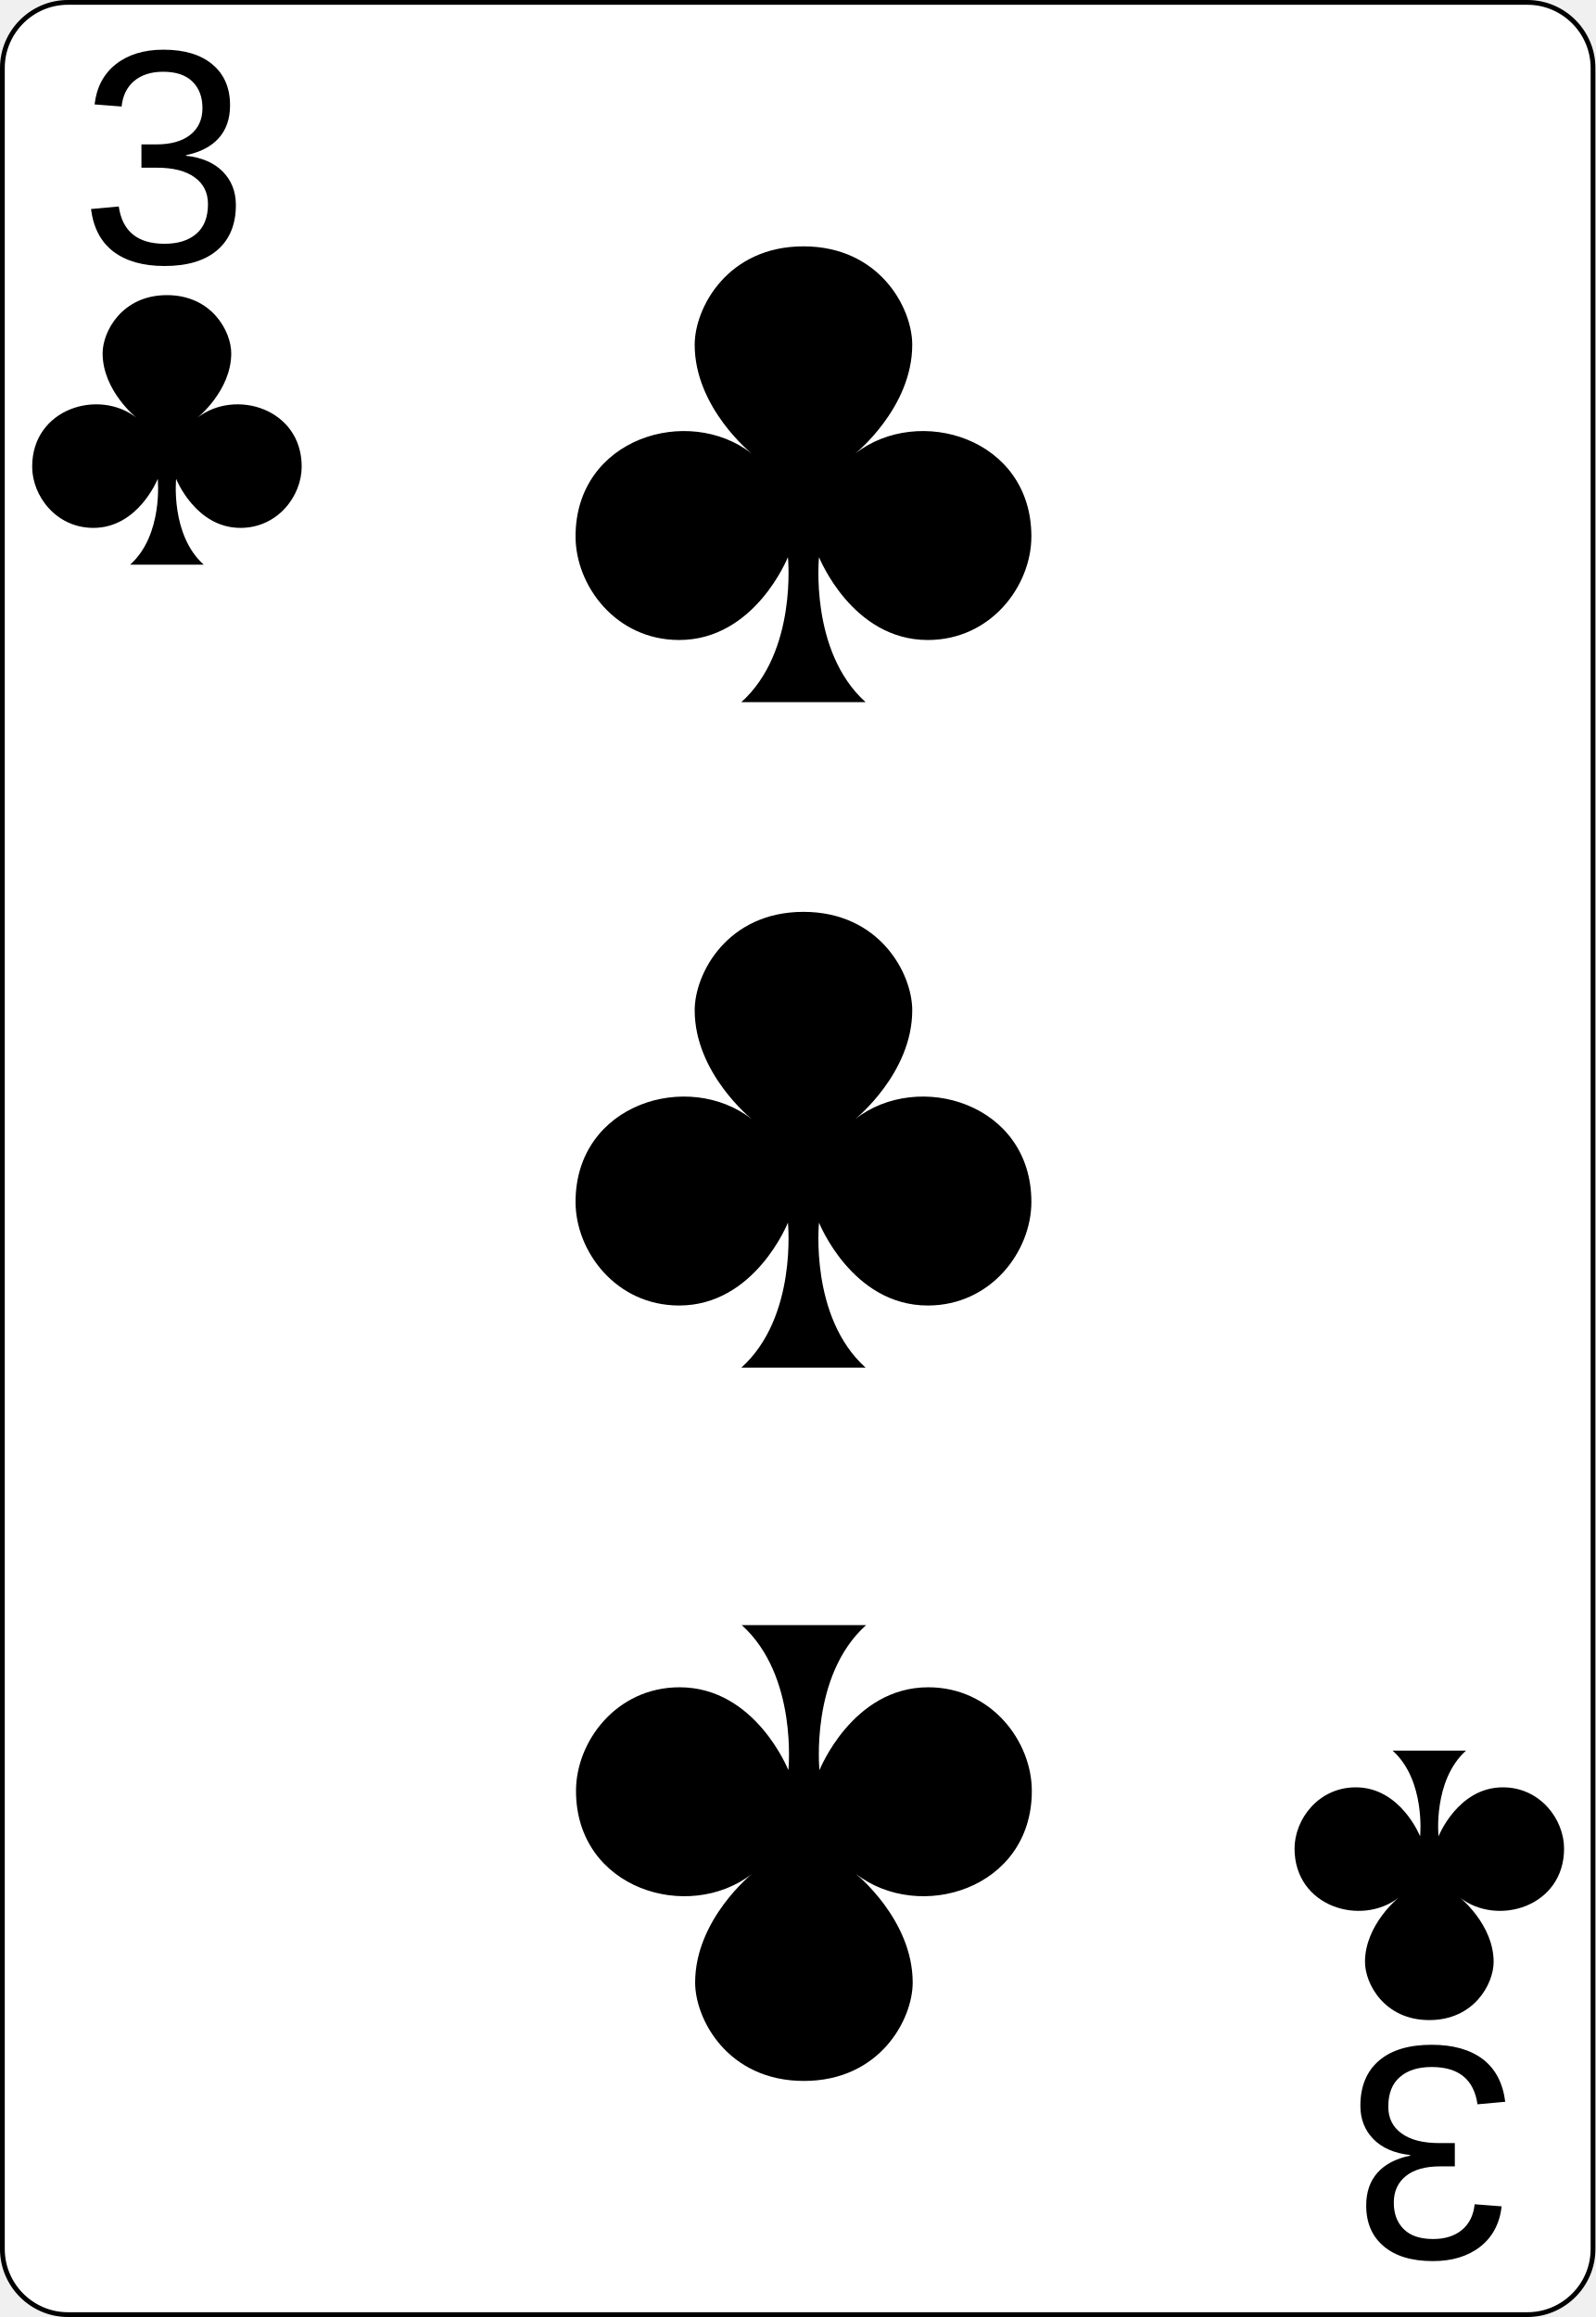
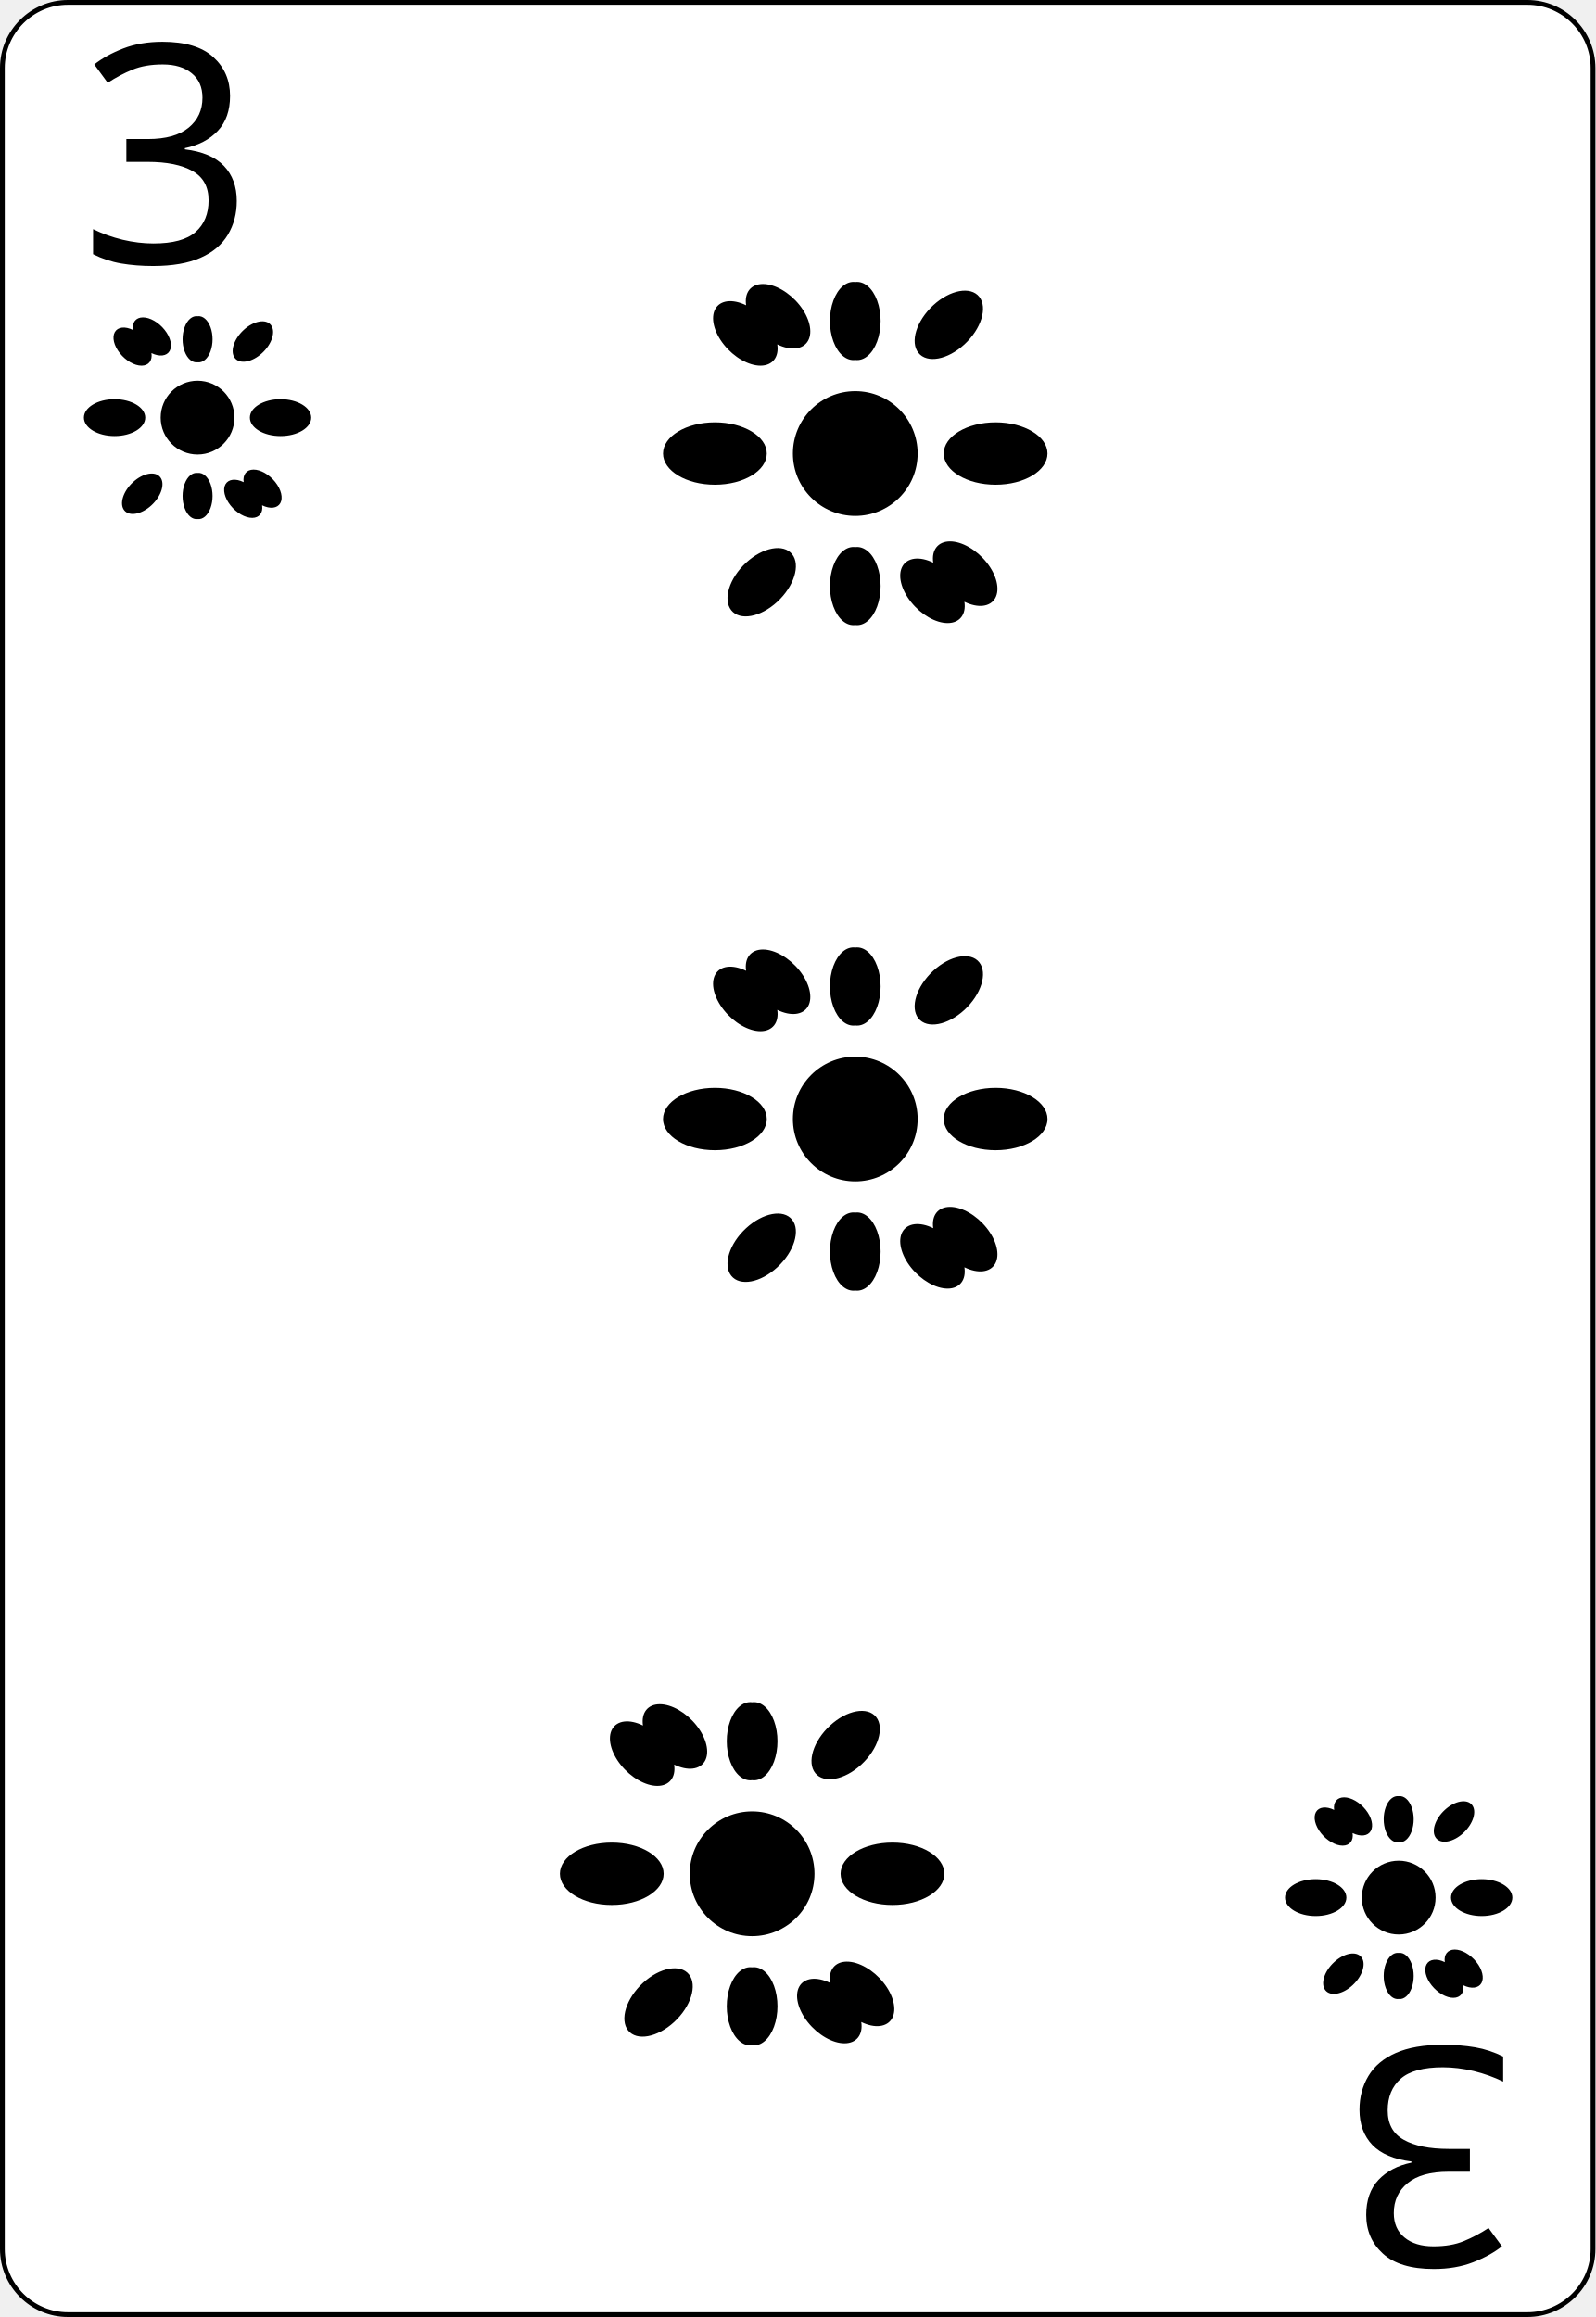
<svg xmlns="http://www.w3.org/2000/svg" xmlns:xlink="http://www.w3.org/1999/xlink" width="167.087pt" height="242.667pt" viewBox="0 0 167.087 242.667" xml:space="preserve" id="svg2" version="1.1">
  <defs id="defs41">
    <radialGradient xlink:href="#linearGradient2984" id="radialGradient3760" cx="48.231" cy="18.138" fx="48.231" fy="18.138" r="9.5" gradientUnits="userSpaceOnUse" gradientTransform="matrix(-1.560526,0.01828294,-0.02684055,-2.290953,123.9838,58.80911)" />
    <linearGradient id="linearGradient2984">
      <stop style="stop-color:#000000;stop-opacity:1;" offset="0" id="stop2986" />
      <stop style="stop-color:#000000;stop-opacity:0.656;" offset="1" id="stop2988" />
    </linearGradient>
    <radialGradient xlink:href="#linearGradient3784" id="radialGradient3792" cx="171.487" cy="511.223" fx="171.487" fy="511.223" r="81.903" gradientTransform="matrix(1.152989,-0.6739155,0.3948202,0.6754904,-233.6326,270.4008)" gradientUnits="userSpaceOnUse" />
    <linearGradient id="linearGradient3784">
      <stop style="stop-color:#ffffff;stop-opacity:0.534;" offset="0" id="stop3786" />
      <stop style="stop-color:#000000;stop-opacity:0;" offset="1" id="stop3788" />
    </linearGradient>
    <radialGradient r="81.903" fy="511.223" fx="171.487" cy="511.223" cx="171.487" gradientTransform="matrix(1.152989,-0.6739155,0.3948202,0.6754904,-233.6326,270.4008)" gradientUnits="userSpaceOnUse" id="radialGradient3855" xlink:href="#linearGradient3784-4" />
    <linearGradient id="linearGradient3784-4">
      <stop style="stop-color:#ffffff;stop-opacity:0.519;" offset="0" id="stop3786-8" />
      <stop style="stop-color:#000000;stop-opacity:0;" offset="1" id="stop3788-6" />
    </linearGradient>
    <radialGradient r="81.903" fy="461.841" fx="181.694" cy="461.841" cx="181.694" gradientTransform="matrix(1.152989,-0.6739155,0.3948202,0.6754904,-233.6326,270.4008)" gradientUnits="userSpaceOnUse" id="radialGradient3916" xlink:href="#linearGradient3784-3" />
    <linearGradient id="linearGradient3784-3">
      <stop style="stop-color:#ffffff;stop-opacity:0.702;" offset="0" id="stop3786-86" />
      <stop style="stop-color:#000000;stop-opacity:0;" offset="1" id="stop3788-2" />
    </linearGradient>
  </defs>
  <g id="Layer_x0020_1" style="fill-rule:nonzero;clip-rule:nonzero;stroke:#000000;stroke-miterlimit:4;">
    <path style="fill:#FFFFFF;stroke-width:0.5;" d="M166.837,235.548c0,3.777-3.087,6.869-6.871,6.869H7.111c-3.775,0-6.861-3.092-6.861-6.869V7.12C0.25,3.343,3.336,0.25,7.111,0.25h152.855    c3.784,0,6.871,3.093,6.871,6.87v228.428z" id="path5" />
    <g style="stroke:none;" id="g7">
      <g id="g9">
				
			</g>
    </g>
    <g id="g15">
			
		</g>
    <g id="g19">
			
		</g>
    <g style="stroke:none;" id="g23">
      <g id="g25">
				
			</g>
    </g>
    <g style="stroke:none;" id="g31">
      <g id="g33">
				
			</g>
    </g>
  </g>
-   <text xml:space="preserve" style="font-size:32px;font-style:normal;font-weight:normal;line-height:125%;letter-spacing:0px;word-spacing:0px;fill:#000000;fill-opacity:1;stroke:none;font-family:Bitstream Vera Sans" x="8.311" y="27.548" id="text3788">
-     <tspan id="tspan3790" x="8.311" y="27.548" style="font-style:normal;font-variant:normal;font-weight:normal;font-stretch:normal;font-family:Arial;-inkscape-font-specification:Arial">3</tspan>
+   <text xml:space="preserve" style="font-size:32px;font-style:normal;font-weight:normal;line-height:125%;letter-spacing:0px;word-spacing:0px;fill:#000000;fill-opacity:1;stroke:none;font-family:'Oswald', sans-serif" x="8.311" y="27.548" id="text3788">
+     <tspan id="tspan3790" x="8.311" y="27.548" style="font-style:normal;font-variant:normal;font-weight:normal;font-stretch:normal;font-family:'Oswald', sans-serif;-inkscape-font-specification:'Oswald'">3</tspan>
  </text>
  <g transform="matrix(1.485651,0,0,1.485651,-54.02466,10.01807)" id="layer1-1-4">
-     <path id="cl-9" d="m 50.291,22.698 c 0,0 2.375,-1.9 2.375,-4.534 0,-1.542 -1.369,-4.102 -4.534,-4.102 -3.165,0 -4.534,2.561 -4.534,4.102 0,2.634 2.375,4.534 2.375,4.534 -2.638,-2.055 -7.341,-0.652 -7.341,3.455 0,2.056 1.68,4.318 4.318,4.318 3.165,0 4.534,-3.455 4.534,-3.455 0,0 0.402,3.938 -1.943,6.046 h 5.182 c -2.345,-2.107 -1.943,-6.046 -1.943,-6.046 0,0 1.369,3.455 4.534,3.455 2.639,0 4.318,-2.263 4.318,-4.318 0,-4.107 -4.703,-5.51 -7.341,-3.455 z" style="fill:#000000" />
+     <path id="cl-9" d="       M 50.291,20.098 A 2.6,2.6 0 1,1 50.291,25.298 A 2.6,2.6 0 1,1 50.291,20.098 z       M 50.291,15.548 A 0.98,1.63 0 1,1 50.291,18.798 A 0.98,1.63 0 1,1 50.291,15.548 z       M 53.541,16.518 A 0.98,1.63 45 1,1 54.841,18.148 A 0.98,1.63 45 1,1 53.541,16.518 z       M 56.141,21.398 A 1.63,0.98 0 1,1 56.141,23.998 A 1.63,0.98 0 1,1 56.141,21.398 z       M 53.541,27.248 A 0.98,1.63 -45 1,1 54.841,28.878 A 0.98,1.63 -45 1,1 53.541,27.248 z       M 50.291,26.598 A 0.98,1.63 0 1,1 50.291,29.848 A 0.98,1.63 0 1,1 50.291,26.598 z       M 45.741,27.248 A 0.98,1.63 45 1,1 47.041,28.878 A 0.98,1.63 45 1,1 45.741,27.248 z       M 44.441,21.398 A 1.63,0.98 0 1,1 44.441,23.998 A 1.63,0.98 0 1,1 44.441,21.398 z       M 45.741,16.518 A 0.98,1.63 -45 1,1 47.041,18.148 A 0.98,1.63 -45 1,1 45.741,16.518 z" style="fill:#000000" />
  </g>
-   <text xml:space="preserve" style="font-size:32px;font-style:normal;font-weight:normal;line-height:125%;letter-spacing:0px;word-spacing:0px;fill:#000000;fill-opacity:1;stroke:none;font-family:Bitstream Vera Sans" x="-158.864" y="-214.467" id="text3788-8" transform="scale(-1,-1)">
-     <tspan id="tspan3790-7" x="-158.864" y="-214.467" style="font-style:normal;font-variant:normal;font-weight:normal;font-stretch:normal;font-family:Arial;-inkscape-font-specification:Arial">3</tspan>
+   <text xml:space="preserve" style="font-size:32px;font-style:normal;font-weight:normal;line-height:125%;letter-spacing:0px;word-spacing:0px;fill:#000000;fill-opacity:1;stroke:none;font-family:'Oswald', sans-serif" x="-158.864" y="-214.467" id="text3788-8" transform="scale(-1,-1)">
+     <tspan id="tspan3790-7" x="-158.864" y="-214.467" style="font-style:normal;font-variant:normal;font-weight:normal;font-stretch:normal;font-family:'Oswald', sans-serif;-inkscape-font-specification:'Oswald'">3</tspan>
  </text>
  <g transform="matrix(-1.485651,0,0,-1.485651,221.1992,232.4618)" id="layer1-1-4-1">
-     <path id="cl-9-7" d="m 50.291,22.698 c 0,0 2.375,-1.9 2.375,-4.534 0,-1.542 -1.369,-4.102 -4.534,-4.102 -3.165,0 -4.534,2.561 -4.534,4.102 0,2.634 2.375,4.534 2.375,4.534 -2.638,-2.055 -7.341,-0.652 -7.341,3.455 0,2.056 1.68,4.318 4.318,4.318 3.165,0 4.534,-3.455 4.534,-3.455 0,0 0.402,3.938 -1.943,6.046 h 5.182 c -2.345,-2.107 -1.943,-6.046 -1.943,-6.046 0,0 1.369,3.455 4.534,3.455 2.639,0 4.318,-2.263 4.318,-4.318 0,-4.107 -4.703,-5.51 -7.341,-3.455 z" style="fill:#000000" />
+     <path id="cl-9-7" d="       M 50.291,20.098 A 2.6,2.6 0 1,1 50.291,25.298 A 2.6,2.6 0 1,1 50.291,20.098 z       M 50.291,15.548 A 0.98,1.63 0 1,1 50.291,18.798 A 0.98,1.63 0 1,1 50.291,15.548 z       M 53.541,16.518 A 0.98,1.63 45 1,1 54.841,18.148 A 0.98,1.63 45 1,1 53.541,16.518 z       M 56.141,21.398 A 1.63,0.98 0 1,1 56.141,23.998 A 1.63,0.98 0 1,1 56.141,21.398 z       M 53.541,27.248 A 0.98,1.63 -45 1,1 54.841,28.878 A 0.98,1.63 -45 1,1 53.541,27.248 z       M 50.291,26.598 A 0.98,1.63 0 1,1 50.291,29.848 A 0.98,1.63 0 1,1 50.291,26.598 z       M 45.741,27.248 A 0.98,1.63 45 1,1 47.041,28.878 A 0.98,1.63 45 1,1 45.741,27.248 z       M 44.441,21.398 A 1.63,0.98 0 1,1 44.441,23.998 A 1.63,0.98 0 1,1 44.441,21.398 z       M 45.741,16.518 A 0.98,1.63 -45 1,1 47.041,18.148 A 0.98,1.63 -45 1,1 45.741,16.518 z" style="fill:#000000" />
  </g>
  <g transform="matrix(2.512578,0,0,2.512578,-36.78839,-9.531116)" id="layer1-1-4-8">
-     <path id="cl-9-8" d="m 50.291,22.698 c 0,0 2.375,-1.9 2.375,-4.534 0,-1.542 -1.369,-4.102 -4.534,-4.102 -3.165,0 -4.534,2.561 -4.534,4.102 0,2.634 2.375,4.534 2.375,4.534 -2.638,-2.055 -7.341,-0.652 -7.341,3.455 0,2.056 1.68,4.318 4.318,4.318 3.165,0 4.534,-3.455 4.534,-3.455 0,0 0.402,3.938 -1.943,6.046 h 5.182 c -2.345,-2.107 -1.943,-6.046 -1.943,-6.046 0,0 1.369,3.455 4.534,3.455 2.639,0 4.318,-2.263 4.318,-4.318 0,-4.107 -4.703,-5.51 -7.341,-3.455 z" style="fill:#000000" />
+     <path id="cl-9-8" d="       M 50.291,20.098 A 2.6,2.6 0 1,1 50.291,25.298 A 2.6,2.6 0 1,1 50.291,20.098 z       M 50.291,15.548 A 0.98,1.63 0 1,1 50.291,18.798 A 0.98,1.63 0 1,1 50.291,15.548 z       M 53.541,16.518 A 0.98,1.63 45 1,1 54.841,18.148 A 0.98,1.63 45 1,1 53.541,16.518 z       M 56.141,21.398 A 1.63,0.98 0 1,1 56.141,23.998 A 1.63,0.98 0 1,1 56.141,21.398 z       M 53.541,27.248 A 0.98,1.63 -45 1,1 54.841,28.878 A 0.98,1.63 -45 1,1 53.541,27.248 z       M 50.291,26.598 A 0.98,1.63 0 1,1 50.291,29.848 A 0.98,1.63 0 1,1 50.291,26.598 z       M 45.741,27.248 A 0.98,1.63 45 1,1 47.041,28.878 A 0.98,1.63 45 1,1 45.741,27.248 z       M 44.441,21.398 A 1.63,0.98 0 1,1 44.441,23.998 A 1.63,0.98 0 1,1 44.441,21.398 z       M 45.741,16.518 A 0.98,1.63 -45 1,1 47.041,18.148 A 0.98,1.63 -45 1,1 45.741,16.518 z" style="fill:#000000" />
  </g>
  <g transform="matrix(-2.512578,0,0,-2.512578,205.1295,253.2751)" id="layer1-1-4-8-0">
-     <path id="cl-9-8-6" d="m 50.291,22.698 c 0,0 2.375,-1.9 2.375,-4.534 0,-1.542 -1.369,-4.102 -4.534,-4.102 -3.165,0 -4.534,2.561 -4.534,4.102 0,2.634 2.375,4.534 2.375,4.534 -2.638,-2.055 -7.341,-0.652 -7.341,3.455 0,2.056 1.68,4.318 4.318,4.318 3.165,0 4.534,-3.455 4.534,-3.455 0,0 0.402,3.938 -1.943,6.046 h 5.182 c -2.345,-2.107 -1.943,-6.046 -1.943,-6.046 0,0 1.369,3.455 4.534,3.455 2.639,0 4.318,-2.263 4.318,-4.318 0,-4.107 -4.703,-5.51 -7.341,-3.455 z" style="fill:#000000" />
+     <path id="cl-9-8-6" d="       M 50.291,20.098 A 2.6,2.6 0 1,1 50.291,25.298 A 2.6,2.6 0 1,1 50.291,20.098 z       M 50.291,15.548 A 0.98,1.63 0 1,1 50.291,18.798 A 0.98,1.63 0 1,1 50.291,15.548 z       M 53.541,16.518 A 0.98,1.63 45 1,1 54.841,18.148 A 0.98,1.63 45 1,1 53.541,16.518 z       M 56.141,21.398 A 1.63,0.98 0 1,1 56.141,23.998 A 1.63,0.98 0 1,1 56.141,21.398 z       M 53.541,27.248 A 0.98,1.63 -45 1,1 54.841,28.878 A 0.98,1.63 -45 1,1 53.541,27.248 z       M 50.291,26.598 A 0.98,1.63 0 1,1 50.291,29.848 A 0.98,1.63 0 1,1 50.291,26.598 z       M 45.741,27.248 A 0.98,1.63 45 1,1 47.041,28.878 A 0.98,1.63 45 1,1 45.741,27.248 z       M 44.441,21.398 A 1.63,0.98 0 1,1 44.441,23.998 A 1.63,0.98 0 1,1 44.441,21.398 z       M 45.741,16.518 A 0.98,1.63 -45 1,1 47.041,18.148 A 0.98,1.63 -45 1,1 45.741,16.518 z" style="fill:#000000" />
  </g>
  <g transform="matrix(2.512578,0,0,2.512578,-36.78839,60.16968)" id="layer1-1-4-8-2">
-     <path id="cl-9-8-0" d="m 50.291,22.698 c 0,0 2.375,-1.9 2.375,-4.534 0,-1.542 -1.369,-4.102 -4.534,-4.102 -3.165,0 -4.534,2.561 -4.534,4.102 0,2.634 2.375,4.534 2.375,4.534 -2.638,-2.055 -7.341,-0.652 -7.341,3.455 0,2.056 1.68,4.318 4.318,4.318 3.165,0 4.534,-3.455 4.534,-3.455 0,0 0.402,3.938 -1.943,6.046 h 5.182 c -2.345,-2.107 -1.943,-6.046 -1.943,-6.046 0,0 1.369,3.455 4.534,3.455 2.639,0 4.318,-2.263 4.318,-4.318 0,-4.107 -4.703,-5.51 -7.341,-3.455 z" style="fill:#000000" />
+     <path id="cl-9-8-0" d="       M 50.291,20.098 A 2.6,2.6 0 1,1 50.291,25.298 A 2.6,2.6 0 1,1 50.291,20.098 z       M 50.291,15.548 A 0.98,1.63 0 1,1 50.291,18.798 A 0.98,1.63 0 1,1 50.291,15.548 z       M 53.541,16.518 A 0.98,1.63 45 1,1 54.841,18.148 A 0.98,1.63 45 1,1 53.541,16.518 z       M 56.141,21.398 A 1.63,0.98 0 1,1 56.141,23.998 A 1.63,0.98 0 1,1 56.141,21.398 z       M 53.541,27.248 A 0.98,1.63 -45 1,1 54.841,28.878 A 0.98,1.63 -45 1,1 53.541,27.248 z       M 50.291,26.598 A 0.98,1.63 0 1,1 50.291,29.848 A 0.98,1.63 0 1,1 50.291,26.598 z       M 45.741,27.248 A 0.98,1.63 45 1,1 47.041,28.878 A 0.98,1.63 45 1,1 45.741,27.248 z       M 44.441,21.398 A 1.63,0.98 0 1,1 44.441,23.998 A 1.63,0.98 0 1,1 44.441,21.398 z       M 45.741,16.518 A 0.98,1.63 -45 1,1 47.041,18.148 A 0.98,1.63 -45 1,1 45.741,16.518 z" style="fill:#000000" />
  </g>
</svg>
